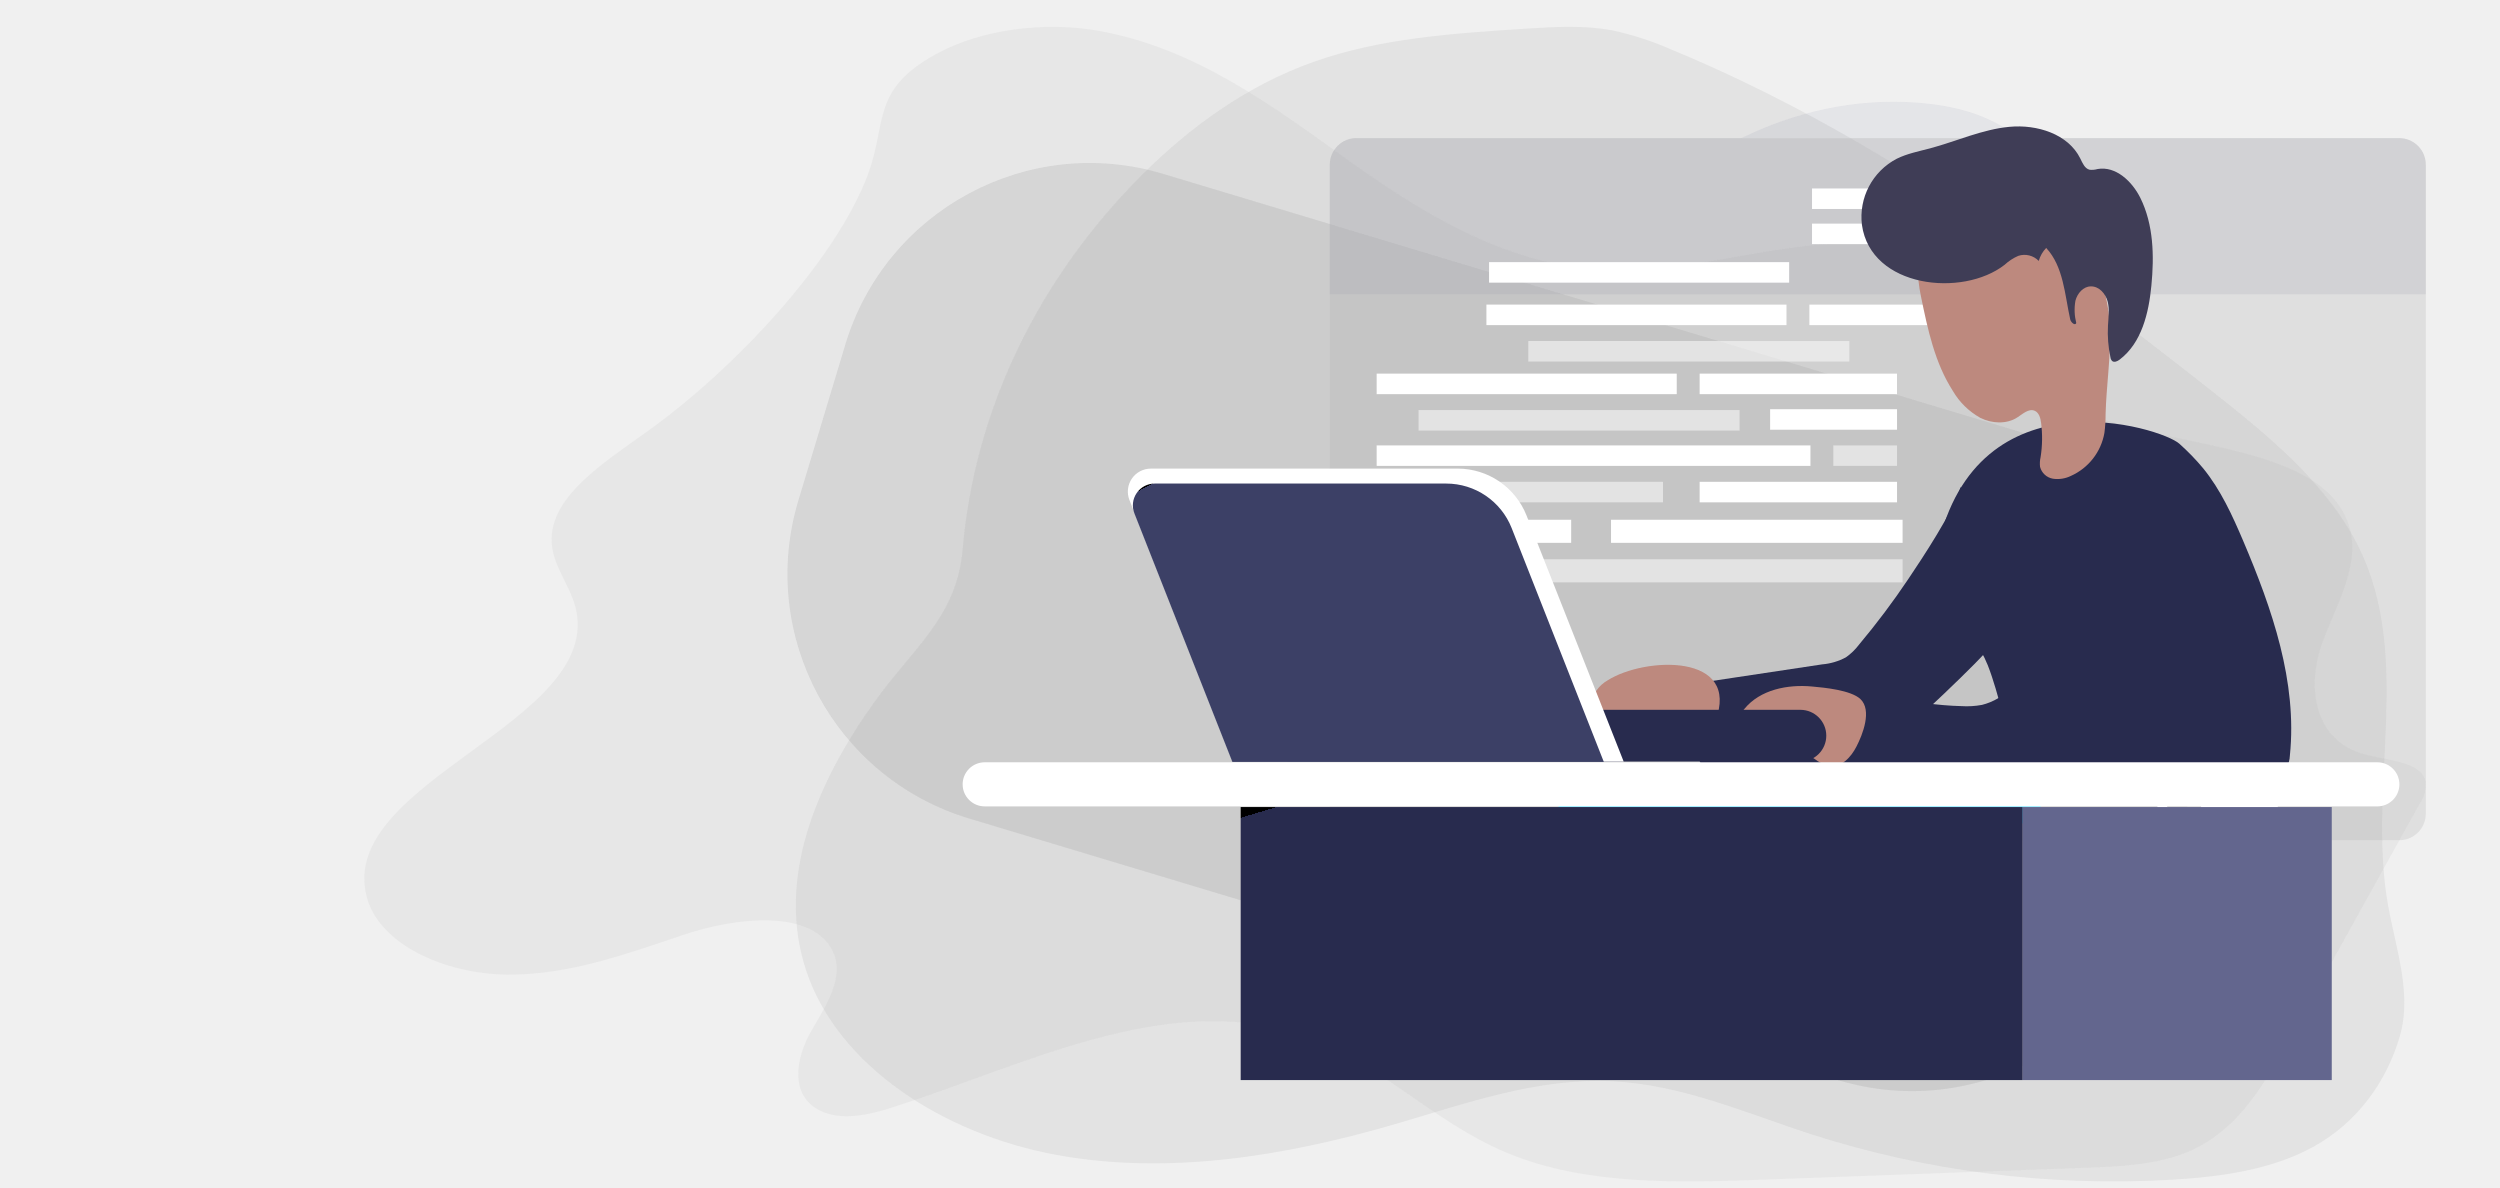
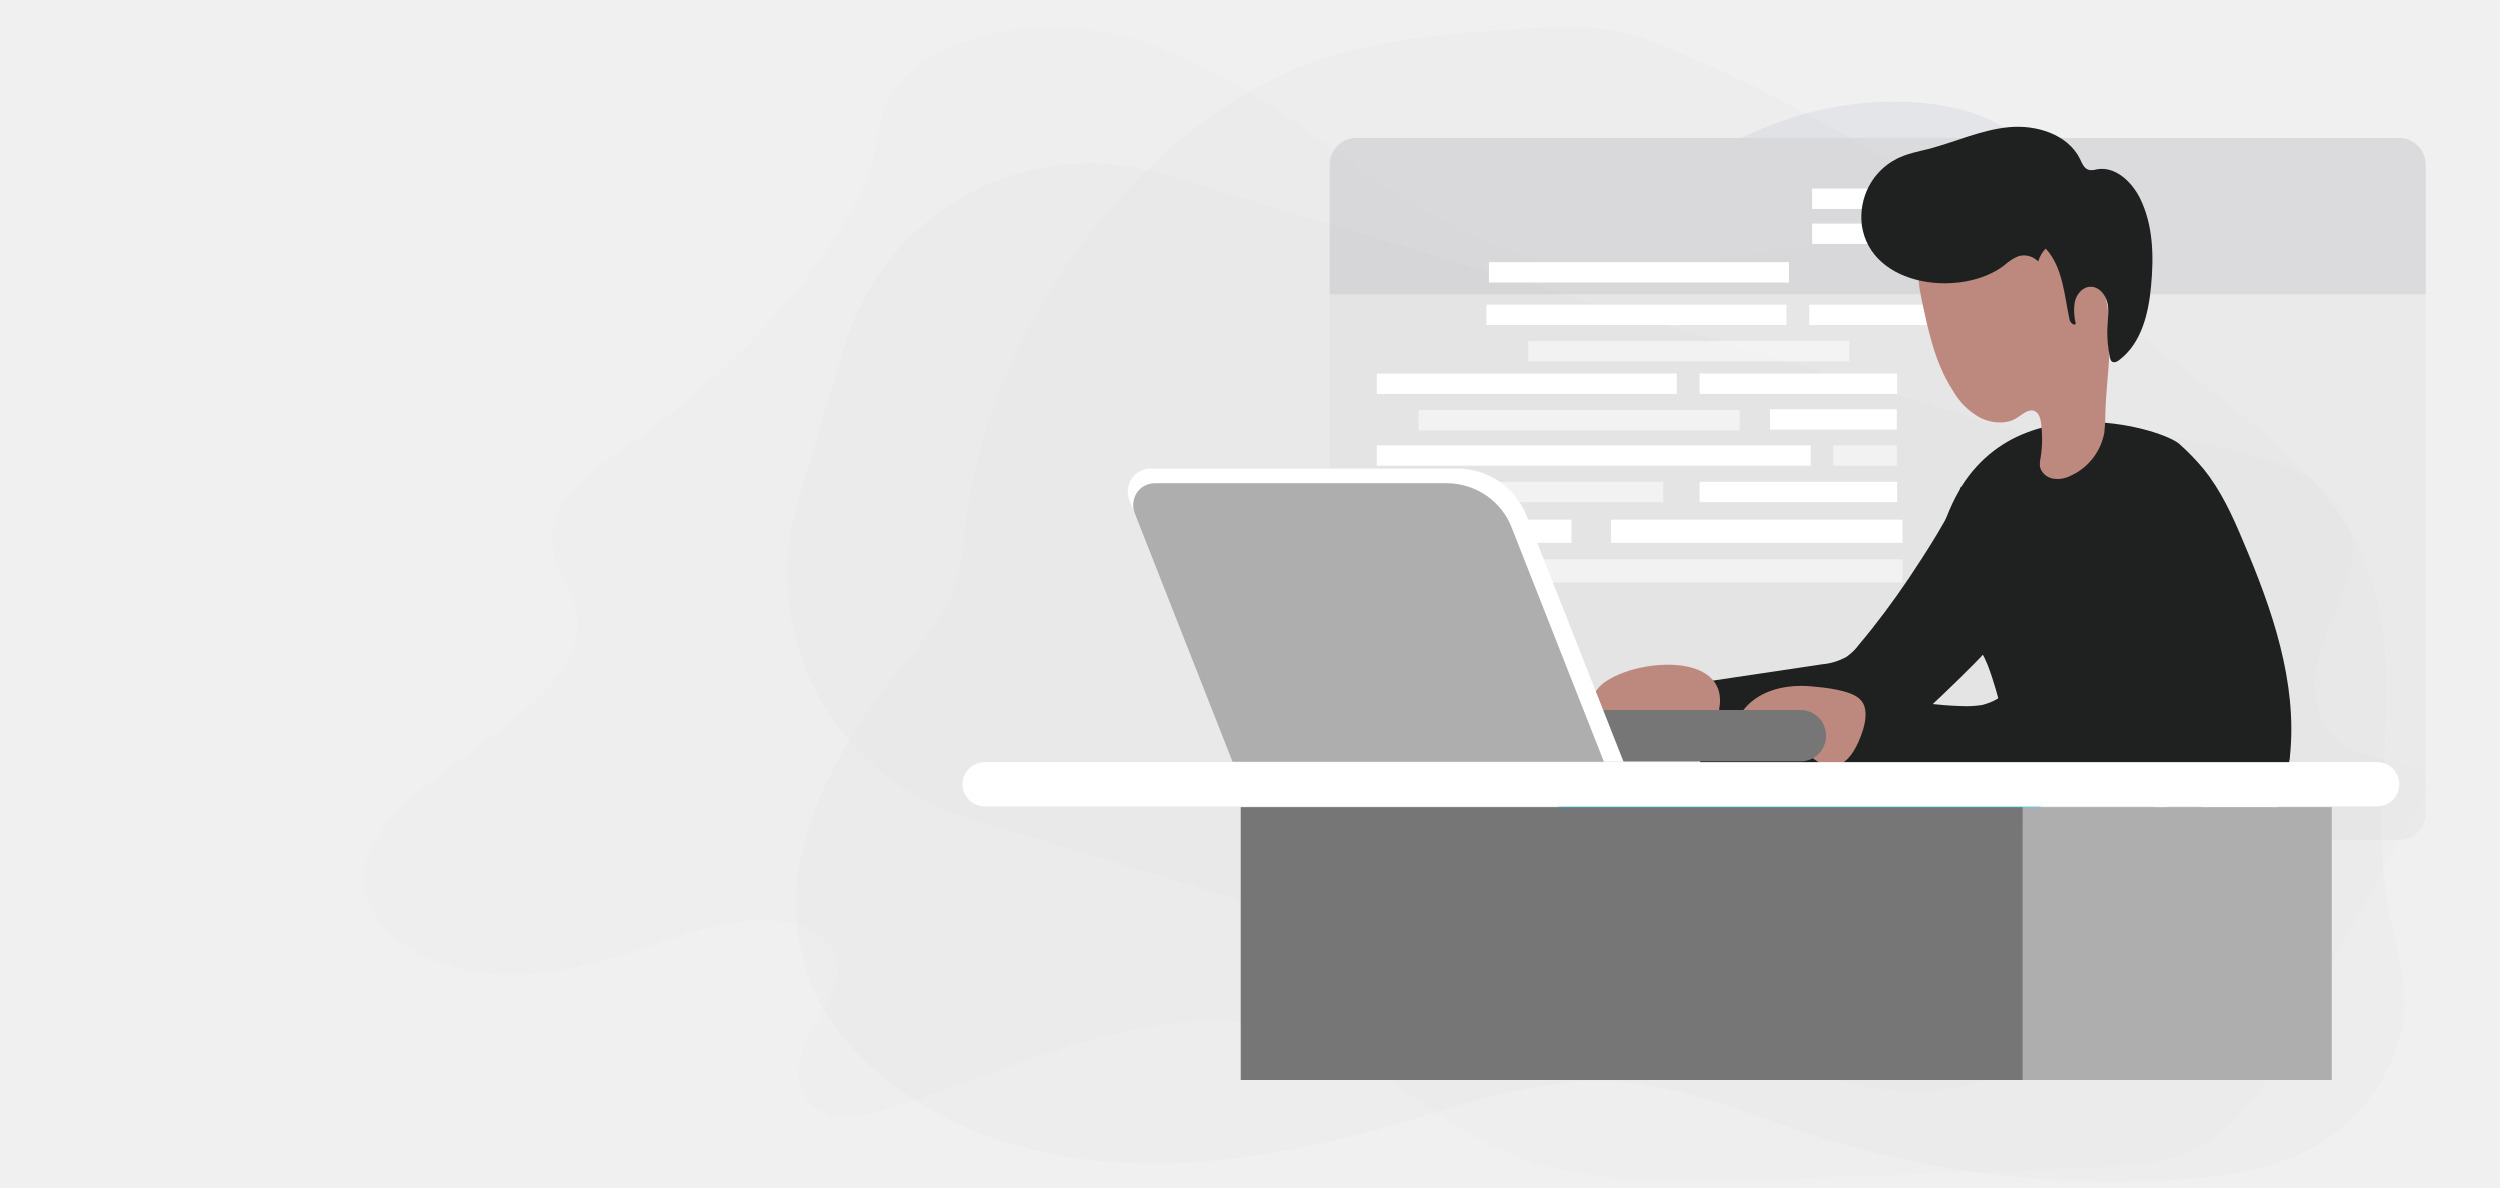
- <svg xmlns="http://www.w3.org/2000/svg" style="isolation:isolate" viewBox="0 0 700 332.41" width="700pt" height="332.41pt">
-   <defs>
-     <clipPath id="_clipPath_SnR8y72xua3K6L4fsuTWDVaxottT3Egl">
-       <rect width="700" height="332.41" />
+ <svg xmlns="http://www.w3.org/2000/svg" xmlns:xlink="http://www.w3.org/1999/xlink" version="1.1" id="Layer_1" x="0px" y="0px" viewBox="0 0 700 332.4" style="enable-background:new 0 0 700 332.4;" xml:space="preserve">
+   <style type="text/css">
+ 	.st0{opacity:3.000000e-02;clip-path:url(#SVGID_2_);}
+ 	.st1{fill:#8A8A8A;}
+ 	.st2{fill:#B5B5B5;}
+ 	.st3{fill:#868686;}
+ 	.st4{opacity:0.1;clip-path:url(#SVGID_2_);}
+ 	.st5{fill:#B3B3B3;}
+ 	.st6{opacity:0.18;clip-path:url(#SVGID_2_);}
+ 	.st7{fill:#777A9D;fill-opacity:0.573;}
+ 	.st8{clip-path:url(#SVGID_2_);fill:#68E1FD;}
+ 	.st9{clip-path:url(#SVGID_2_);fill:#FFFFFF;}
+ 	.st10{clip-path:url(#SVGID_2_);fill:none;}
+ 	.st11{clip-path:url(#SVGID_2_);fill:#FFFFFF;filter:url(#Adobe_OpacityMaskFilter);}
+ 	.st12{clip-path:url(#SVGID_2_);}
+ 	
+ 		.st13{clip-path:url(#SVGID_2_);mask:url(#_mask_9LBNRVdeepIB6rz7DzDkBrmaPYJcJjvO_1_);fill:none;stroke:#FFFFFF;stroke-width:6.6;stroke-miterlimit:10;}
+ 	.st14{fill:#9798A4;}
+ 	.st15{opacity:0.51;clip-path:url(#SVGID_2_);}
+ 	.st16{fill:#FFFFFF;}
+ 	.st17{clip-path:url(#SVGID_2_);fill:#1E2120;}
+ 	.st18{clip-path:url(#SVGID_2_);fill:#BD897E;}
+ 	.st19{clip-path:url(#SVGID_2_);fill:#777677;}
+ 	.st20{clip-path:url(#SVGID_2_);fill:#AEAEAF;}
+ </style>
+   <g>
+     <defs>
+       <rect id="SVGID_1_" width="700" height="332.4" />
+     </defs>
+     <clipPath id="SVGID_2_">
+       <use xlink:href="#SVGID_1_" style="overflow:visible;" />
    </clipPath>
-   </defs>
-   <g clip-path="url(#_clipPath_SnR8y72xua3K6L4fsuTWDVaxottT3Egl)">
-     <g opacity="0.13">
-       <path d=" M 670.037 260.23 C 669.357 257.138 668.705 254.069 668.252 251.059 C 663.402 218.616 675.22 183.952 660.724 153.776 C 652.091 135.805 635.197 121.995 618.61 108.941 C 572.459 72.627 524.269 37.162 468.125 13.937 C 462.842 11.586 457.268 9.769 451.511 8.52 C 443.438 6.997 435.057 7.52 426.824 8.055 C 406.839 9.345 386.335 10.717 367.709 17.355 C 349.084 23.992 333.216 35.57 319.973 48.74 C 290.563 78.046 272.865 114.897 269.545 153.741 C 267.933 172.77 255.689 181.325 244.724 196.692 C 228.296 219.72 217.305 246.304 225.738 271.785 C 234.665 298.671 264.375 317.584 295.751 323.361 C 327.127 329.138 359.942 323.663 390.345 314.84 C 410.25 309.028 430.314 301.775 451.272 302.751 C 470.723 303.646 488.67 311.586 506.922 317.526 C 539.304 327.988 573.859 332.346 608.311 330.312 C 622.047 329.487 636.156 327.499 647.787 321.071 C 660.258 314.178 668.265 302.647 671.889 290.348 C 674.82 280.654 672.262 270.285 670.037 260.23 Z " fill="rgb(138,138,138)" />
+     <g class="st0">
+       <path class="st1" d="M670,260.2c-0.7-3.1-1.3-6.2-1.8-9.2c-4.9-32.4,7-67.1-7.5-97.3c-8.6-18-25.5-31.8-42.1-44.8    c-46.2-36.3-94.3-71.8-150.5-95c-5.3-2.4-10.9-4.2-16.6-5.4c-8.1-1.5-16.5-1-24.7-0.5c-20,1.3-40.5,2.7-59.1,9.3    C349.1,24,333.2,35.6,320,48.7c-29.4,29.3-47.1,66.2-50.4,105c-1.6,19-13.9,27.6-24.8,43c-16.4,23-27.4,49.6-19,75.1    c8.9,26.9,38.6,45.8,70,51.6c31.4,5.8,64.2,0.3,94.6-8.5c19.9-5.8,40-13.1,60.9-12.1c19.5,0.9,37.4,8.8,55.6,14.8    c32.4,10.5,66.9,14.8,101.4,12.8c13.7-0.8,27.8-2.8,39.5-9.2c12.5-6.9,20.5-18.4,24.1-30.7C674.8,280.7,672.3,270.3,670,260.2z" />
    </g>
-     <g opacity="0.15">
-       <path d=" M 181.601 120.538 C 168.951 129.658 152.676 139.647 154.605 153.235 C 155.395 159.036 159.599 164.186 161.103 169.909 C 169.51 202.157 94.365 218.692 102.637 250.97 C 106.108 264.542 124.658 272.685 141.897 272.887 C 159.136 273.089 175.411 267.117 191.319 261.766 C 205.743 256.911 226.877 254.413 232.99 265.985 C 236.846 273.399 231.254 281.496 227.05 288.879 C 222.847 296.262 221.053 306.499 229.364 310.858 C 235.323 313.96 243.21 312.223 249.824 310.098 C 286.77 298.279 325.817 277.789 362.898 289.344 C 385.459 296.371 400.5 313.883 421.981 322.817 C 443.752 331.891 469.571 331.209 494.08 330.293 L 583.938 326.974 C 593.676 326.617 603.761 326.183 612.438 322.584 C 625.936 316.954 633.167 304.902 639.434 293.672 L 677.422 225.175 C 678.814 223.209 679.42 220.945 679.157 218.692 C 677.691 212.968 667.722 213.015 660.973 210.858 C 647.475 206.546 646.106 191.408 650.194 180.193 C 654.282 168.979 661.61 157.392 657.387 146.209 C 646.55 117.389 580.429 129.007 565.87 101.227 C 563.44 96.573 562.958 91.377 560.606 86.693 C 553.028 71.616 529.02 66.73 508.908 68.514 C 488.796 70.298 469.243 76.611 449.131 75.587 C 421.364 74.191 397.781 59.316 376.975 44.456 C 356.169 29.597 334.668 13.434 307.557 8.626 C 292.574 5.942 274.891 8.129 262.087 15.14 C 243.749 25.192 248.435 34.374 242.978 48.97 C 233.799 73.26 205.627 103.274 181.601 120.538 Z " fill="rgb(181,181,181)" />
+     <g class="st0">
+       <path class="st2" d="M181.6,120.5c-12.6,9.1-28.9,19.1-27,32.7c0.8,5.8,5,11,6.5,16.7c8.4,32.2-66.7,48.8-58.5,81.1    c3.5,13.6,22,21.7,39.3,21.9s33.5-5.8,49.4-11.1c14.4-4.9,35.6-7.4,41.7,4.2c3.9,7.4-1.7,15.5-5.9,22.9c-4.2,7.4-6,17.6,2.3,22    c6,3.1,13.8,1.4,20.5-0.8c36.9-11.8,76-32.3,113.1-20.8c22.6,7,37.6,24.5,59.1,33.5c21.8,9.1,47.6,8.4,72.1,7.5l89.9-3.3    c9.7-0.4,19.8-0.8,28.5-4.4c13.5-5.6,20.7-17.7,27-28.9l38-68.5c1.4-2,2-4.2,1.7-6.5c-1.5-5.7-11.4-5.7-18.2-7.8    c-13.5-4.3-14.9-19.4-10.8-30.7c4.1-11.2,11.4-22.8,7.2-34c-10.8-28.8-77-17.2-91.5-45c-2.4-4.7-2.9-9.8-5.3-14.5    c-7.6-15.1-31.6-20-51.7-18.2c-20.1,1.8-39.7,8.1-59.8,7.1c-27.8-1.4-51.4-16.3-72.2-31.1c-20.8-14.9-42.3-31-69.4-35.8    c-15-2.7-32.7-0.5-45.5,6.5C243.7,25.2,248.4,34.4,243,49C233.8,73.3,205.6,103.3,181.6,120.5z" />
    </g>
-     <g style="mix-blend-mode:normal;" opacity="0.18">
-       <path d="M 223.538 140.157 L 236.676 96.521 C 248.048 58.75 287.946 37.317 325.718 48.688 L 569.099 121.962 C 606.87 133.334 628.303 173.232 616.932 211.003 L 603.794 254.639 C 592.422 292.41 552.524 313.843 514.752 302.472 L 271.371 229.198 C 233.6 217.826 212.167 177.928 223.538 140.157 Z" style="stroke:none;fill:#868686;stroke-miterlimit:10;" />
+     <g class="st0">
+       <path class="st3" d="M223.5,140.2l13.1-43.6c11.4-37.8,51.3-59.2,89-47.8L569.1,122c37.8,11.4,59.2,51.3,47.8,89l-13.1,43.6    c-11.4,37.8-51.3,59.2-89,47.8l-243.4-73.3C233.6,217.8,212.2,177.9,223.5,140.2z" />
    </g>
-     <g style="mix-blend-mode:normal;" opacity="0.28">
-       <path d="M 671.805 38.69 L 379.745 38.69 C 375.653 38.69 372.33 42.013 372.33 46.105 L 372.33 227.845 C 372.33 231.937 375.653 235.26 379.745 235.26 L 671.805 235.26 C 675.897 235.26 679.22 231.937 679.22 227.845 L 679.22 46.105 C 679.22 42.013 675.897 38.69 671.805 38.69 Z" style="stroke:none;fill:#B3B3B3;stroke-miterlimit:10;" />
+     <g class="st4">
+       <path class="st5" d="M671.8,38.7H379.7c-4.1,0-7.4,3.3-7.4,7.4v181.7c0,4.1,3.3,7.4,7.4,7.4h292.1c4.1,0,7.4-3.3,7.4-7.4V46.1    C679.2,42,675.9,38.7,671.8,38.7z" />
    </g>
-     <g opacity="0.18">
-       <path d=" M 487.517 38.701 L 565.608 38.701 C 562.668 36.466 559.476 34.586 556.096 33.1 C 549.923 30.407 543.195 29.206 536.484 28.725 C 519.599 27.507 502.663 31.236 487.517 38.701 Z " fill="rgb(119,122,157)" fill-opacity="0.573" />
+     <g class="st6">
+       <path class="st7" d="M487.5,38.7h78.1c-2.9-2.2-6.1-4.1-9.5-5.6c-6.2-2.7-12.9-3.9-19.6-4.4C519.6,27.5,502.7,31.2,487.5,38.7z" />
    </g>
-     <path d=" M 558.971 210.524 C 558.21 211.532 557.296 212.416 556.262 213.142 C 554.724 213.971 553.031 214.473 551.29 214.617 L 524.843 218.602 C 524.58 218.62 524.326 218.706 524.106 218.851 C 523.809 219.173 523.667 219.608 523.716 220.044 C 523.594 224.995 524.262 229.935 525.697 234.676 C 525.772 235.063 525.959 235.421 526.235 235.703 C 526.592 235.945 527.014 236.072 527.445 236.068 C 536.343 236.822 545.283 236.581 554.207 236.341 C 555.707 236.362 557.204 236.198 558.664 235.852 C 561.15 235.156 563.18 233.458 565.052 231.709 C 569.071 227.973 585.335 212.951 586.321 210.913 C 587.629 207.993 588.682 204.966 589.47 201.865 C 590.298 198.883 584.241 198.51 584.366 195.411 C 584.453 193.268 584.196 191.126 583.603 189.064 C 583.163 187.226 582.249 185.535 580.952 184.159 C 580.041 183.331 581.449 177.713 580.19 177.647 C 578.732 182.618 572.136 192.561 569.27 196.82 C 566.083 201.568 562.646 206.142 558.971 210.524 L 558.971 210.524 Z " fill="rgb(104,225,253)" />
-     <path d=" M 637.773 211.601 L 616.306 211.601 L 616.306 229.232 C 616.306 232.664 619.088 235.446 622.52 235.446 L 631.559 235.446 C 634.991 235.446 637.773 232.664 637.773 229.232 L 637.773 211.601 Z " fill="rgb(255,255,255)" />
-     <mask id="_mask_9LBNRVdeepIB6rz7DzDkBrmaPYJcJjvO" x="-200%" y="-200%" width="400%" height="400%">
-       <rect x="-200%" y="-200%" width="400%" height="400%" style="fill:white;" />
-       <path d=" M 617.756 215.876 L 611.252 215.876 C 608.392 215.876 606.073 218.194 606.073 221.054 L 606.073 223.2 C 606.073 226.06 608.392 228.379 611.252 228.379 L 617.756 228.379 L 617.756 215.876 Z " fill="black" stroke="none" />
+     <path class="st8" d="M559,210.5c-0.8,1-1.7,1.9-2.7,2.6c-1.5,0.8-3.2,1.3-5,1.5l-26.4,4c-0.3,0-0.5,0.1-0.7,0.2   c-0.3,0.3-0.4,0.8-0.4,1.2c-0.1,5,0.5,9.9,2,14.6c0.1,0.4,0.3,0.7,0.5,1c0.4,0.2,0.8,0.4,1.2,0.4c8.9,0.8,17.8,0.5,26.8,0.3   c1.5,0,3-0.1,4.5-0.5c2.5-0.7,4.5-2.4,6.4-4.1c4-3.7,20.3-18.8,21.3-20.8c1.3-2.9,2.4-5.9,3.1-9c0.8-3-5.2-3.4-5.1-6.5   c0.1-2.1-0.2-4.3-0.8-6.3c-0.4-1.8-1.4-3.5-2.7-4.9c-0.9-0.8,0.5-6.4-0.8-6.5c-1.5,5-8.1,14.9-10.9,19.2   C566.1,201.6,562.6,206.1,559,210.5L559,210.5z" />
+     <path class="st9" d="M637.8,211.6h-21.5v17.6c0,3.4,2.8,6.2,6.2,6.2h9c3.4,0,6.2-2.8,6.2-6.2V211.6z" />
+     <path class="st10" d="M617.8,215.9h-6.5c-2.9,0-5.2,2.3-5.2,5.2v2.1c0,2.9,2.3,5.2,5.2,5.2h6.5V215.9z" />
+     <defs>
+       <filter id="Adobe_OpacityMaskFilter" filterUnits="userSpaceOnUse" x="602.8" y="212.6" width="18.3" height="19.1">
+         <feColorMatrix type="matrix" values="1 0 0 0 0  0 1 0 0 0  0 0 1 0 0  0 0 0 1 0" />
+       </filter>
+     </defs>
+     <mask maskUnits="userSpaceOnUse" x="602.8" y="212.6" width="18.3" height="19.1" id="_mask_9LBNRVdeepIB6rz7DzDkBrmaPYJcJjvO_1_">
+       <rect x="-1400" y="-664.8" class="st11" width="2800" height="1329.6" />
+       <path class="st12" d="M617.8,215.9h-6.5c-2.9,0-5.2,2.3-5.2,5.2v2.1c0,2.9,2.3,5.2,5.2,5.2h6.5V215.9z" />
    </mask>
-     <path d=" M 617.756 215.876 L 611.252 215.876 C 608.392 215.876 606.073 218.194 606.073 221.054 L 606.073 223.2 C 606.073 226.06 608.392 228.379 611.252 228.379 L 617.756 228.379 L 617.756 215.876 Z " fill="none" />
-     <path d=" M 617.756 215.876 L 611.252 215.876 C 608.392 215.876 606.073 218.194 606.073 221.054 L 606.073 223.2 C 606.073 226.06 608.392 228.379 611.252 228.379 L 617.756 228.379 L 617.756 215.876 Z " fill="none" mask="url(#_mask_9LBNRVdeepIB6rz7DzDkBrmaPYJcJjvO)" vector-effect="non-scaling-stroke" stroke-width="6.6" stroke="rgb(255,255,255)" stroke-linejoin="miter" stroke-linecap="butt" stroke-miterlimit="10" />
-     <g opacity="0.18">
-       <path d=" M 372.334 46.116 L 372.334 82.406 L 679.217 82.406 L 679.217 46.116 C 679.217 42.014 675.904 38.682 671.802 38.659 L 379.749 38.659 C 375.647 38.682 372.334 42.014 372.334 46.116 Z " fill="rgb(151,152,164)" />
+     <path vector-effect="non-scaling-stroke" class="st13" d="M617.8,215.9h-6.5c-2.9,0-5.2,2.3-5.2,5.2v2.1c0,2.9,2.3,5.2,5.2,5.2h6.5   V215.9z" />
+     <g class="st6">
+       <path class="st14" d="M372.3,46.1v36.3h306.9V46.1c0-4.1-3.3-7.4-7.4-7.5H379.7C375.6,38.7,372.3,42,372.3,46.1z" />
    </g>
-     <path d="M 440.342 234.91 L 546.758 234.91 C 549.739 234.91 552.16 232.488 552.16 229.505 L 552.16 229.505 C 552.16 226.522 549.739 224.1 546.758 224.1 L 440.342 224.1 C 437.361 224.1 434.94 226.522 434.94 229.505 L 434.94 229.505 C 434.94 232.488 437.361 234.91 440.342 234.91 Z" style="stroke:none;fill:#68E1FD;stroke-miterlimit:10;" />
-     <g opacity="0.51">
-       <rect x="417.887" y="156.594" width="114.836" height="6.463" transform="matrix(1,0,0,1,0,0)" fill="rgb(255,255,255)" />
+     <path class="st8" d="M440.3,234.9h106.4c3,0,5.4-2.4,5.4-5.4l0,0c0-3-2.4-5.4-5.4-5.4H440.3c-3,0-5.4,2.4-5.4,5.4l0,0   C434.9,232.5,437.4,234.9,440.3,234.9z" />
+     <g class="st15">
+       <rect x="417.9" y="156.6" class="st16" width="114.8" height="6.5" />
    </g>
-     <rect x="451.087" y="145.533" width="81.636" height="6.463" transform="matrix(1,0,0,1,0,0)" fill="rgb(255,255,255)" />
-     <rect x="385.275" y="145.533" width="54.651" height="6.463" transform="matrix(1,0,0,1,0,0)" fill="rgb(255,255,255)" />
-     <rect x="385.466" y="104.619" width="84.022" height="5.742" transform="matrix(1,0,0,1,0,0)" fill="rgb(255,255,255)" />
-     <g opacity="0.51">
-       <rect x="397.198" y="114.819" width="89.888" height="5.742" transform="matrix(1,0,0,1,0,0)" fill="rgb(255,255,255)" />
+     <rect x="451.1" y="145.5" class="st9" width="81.6" height="6.5" />
+     <rect x="385.3" y="145.5" class="st9" width="54.7" height="6.5" />
+     <rect x="385.5" y="104.6" class="st9" width="84" height="5.7" />
+     <g class="st15">
+       <rect x="397.2" y="114.8" class="st16" width="89.9" height="5.7" />
    </g>
-     <rect x="475.901" y="104.619" width="55.264" height="5.742" transform="matrix(1,0,0,1,0,0)" fill="rgb(255,255,255)" />
-     <rect x="385.466" y="124.712" width="121.456" height="5.742" transform="matrix(1,0,0,1,0,0)" fill="rgb(255,255,255)" />
-     <g opacity="0.51">
-       <rect x="513.335" y="124.712" width="17.83" height="5.742" transform="matrix(1,0,0,1,0,0)" fill="rgb(255,255,255)" />
+     <rect x="475.9" y="104.6" class="st9" width="55.3" height="5.7" />
+     <rect x="385.5" y="124.7" class="st9" width="121.5" height="5.7" />
+     <g class="st15">
+       <rect x="513.3" y="124.7" class="st16" width="17.8" height="5.7" />
    </g>
-     <g opacity="0.51">
-       <rect x="385.466" y="134.911" width="80.17" height="5.742" transform="matrix(1,0,0,1,0,0)" fill="rgb(255,255,255)" />
+     <g class="st15">
+       <rect x="385.5" y="134.9" class="st16" width="80.2" height="5.7" />
    </g>
-     <rect x="475.901" y="134.911" width="55.264" height="5.742" transform="matrix(1,0,0,1,0,0)" fill="rgb(255,255,255)" />
-     <rect x="495.629" y="114.579" width="35.536" height="5.742" transform="matrix(1,0,0,1,0,0)" fill="rgb(255,255,255)" />
-     <rect x="416.197" y="85.29" width="84.022" height="5.742" transform="matrix(1,0,0,1,0,0)" fill="rgb(255,255,255)" />
-     <g opacity="0.51">
-       <rect x="427.929" y="95.489" width="89.888" height="5.742" transform="matrix(1,0,0,1,0,0)" fill="rgb(255,255,255)" />
+     <rect x="475.9" y="134.9" class="st9" width="55.3" height="5.7" />
+     <rect x="495.6" y="114.6" class="st9" width="35.5" height="5.7" />
+     <rect x="416.2" y="85.3" class="st9" width="84" height="5.7" />
+     <g class="st15">
+       <rect x="427.9" y="95.5" class="st16" width="89.9" height="5.7" />
    </g>
-     <rect x="506.624" y="85.29" width="55.264" height="5.742" transform="matrix(1,0,0,1,0,0)" fill="rgb(255,255,255)" />
-     <rect x="416.942" y="73.4" width="84.022" height="5.742" transform="matrix(1,0,0,1,0,0)" fill="rgb(255,255,255)" />
-     <rect x="507.369" y="62.612" width="55.264" height="5.742" transform="matrix(1,0,0,1,0,0)" fill="rgb(255,255,255)" />
-     <rect x="507.369" y="52.769" width="55.264" height="5.742" transform="matrix(1,0,0,1,0,0)" fill="rgb(255,255,255)" />
-     <linearGradient id="_lgradient_41" x1="0" y1="0.5" x2="0.161" y2="1.487" gradientTransform="matrix(-88.292,0,0,79.019,561.496,136.452)" gradientUnits="userSpaceOnUse">
-       <stop offset="100%" stop-opacity="1" style="stop-color:rgb(40,43,78)" />
-       <stop offset="100%" stop-opacity="1" style="stop-color:rgb(0,0,0)" />
-       <stop offset="100%" stop-opacity="1" style="stop-color:rgb(0,0,0)" />
-     </linearGradient>
-     <path d=" M 520.496 180.536 C 519.475 181.889 518.249 183.073 516.863 184.047 C 514.801 185.159 512.531 185.832 510.197 186.024 L 474.734 191.368 C 474.381 191.392 474.04 191.507 473.745 191.702 C 473.347 192.134 473.156 192.718 473.223 193.301 C 473.058 199.941 473.955 206.564 475.878 212.921 C 475.979 213.441 476.23 213.92 476.6 214.299 C 477.079 214.623 477.645 214.794 478.222 214.788 C 490.154 215.799 502.142 215.477 514.107 215.155 C 516.119 215.183 518.127 214.963 520.084 214.499 C 523.417 213.566 526.139 211.288 528.65 208.944 C 534.039 203.934 555.847 183.791 557.169 181.058 C 558.923 177.143 560.335 173.084 561.391 168.926 C 562.502 164.927 554.381 164.427 554.547 160.272 C 554.665 157.398 554.319 154.525 553.525 151.761 C 552.934 149.296 551.709 147.029 549.97 145.184 C 548.748 144.073 550.637 136.541 548.948 136.452 C 546.993 143.118 538.149 156.45 534.305 162.16 C 530.033 168.527 525.423 174.661 520.496 180.536 L 520.496 180.536 Z " fill="url(#_lgradient_41)" />
-     <linearGradient id="_lgradient_42" x1="0" y1="0.5" x2="0.161" y2="1.487" gradientTransform="matrix(-99.395,0,0,100.799,641.546,118.136)" gradientUnits="userSpaceOnUse">
-       <stop offset="100%" stop-opacity="1" style="stop-color:rgb(40,43,78)" />
-       <stop offset="100%" stop-opacity="1" style="stop-color:rgb(0,0,0)" />
-       <stop offset="100%" stop-opacity="1" style="stop-color:rgb(0,0,0)" />
-     </linearGradient>
-     <path d=" M 610.23 124.253 C 612.619 126.382 614.847 128.684 616.896 131.141 C 621.807 137.174 625.073 144.351 628.117 151.506 C 636.216 170.548 643.271 190.913 641.171 211.499 C 641.132 212.738 640.797 213.949 640.194 215.032 C 639.238 216.258 637.894 217.123 636.383 217.488 C 632.484 218.732 628.317 218.788 624.162 218.821 C 608.153 218.965 592.121 219.11 576.123 218.332 C 573.645 218.21 571.023 218.021 568.968 216.621 C 567.467 215.472 566.269 213.973 565.48 212.255 C 561.18 204.167 559.925 194.812 556.592 186.302 C 552.148 175.192 539.927 165.093 542.504 153.383 C 553.525 103.667 605.186 119.665 610.23 124.253 Z " fill="url(#_lgradient_42)" />
-     <path d=" M 537.883 83.069 C 539.76 92.19 541.727 101.556 546.77 109.41 C 548.609 112.582 551.269 115.199 554.47 116.987 C 557.725 118.62 561.858 118.843 564.902 116.843 C 566.424 115.854 568.09 114.299 569.746 115.032 C 570.946 115.576 571.335 117.065 571.501 118.365 C 571.918 121.558 571.873 124.795 571.368 127.975 C 571.162 128.871 571.109 129.795 571.212 130.708 C 571.652 132.435 573.067 133.741 574.823 134.041 C 576.542 134.292 578.296 134.017 579.856 133.252 C 584.782 131.049 588.295 126.546 589.233 121.231 C 589.466 119.463 589.577 117.682 589.566 115.899 C 589.777 107.988 591.032 100.111 590.777 92.212 C 590.521 84.313 588.555 76.092 583.189 70.259 C 580.09 67.083 576.408 64.533 572.346 62.749 C 566.291 59.86 559.536 57.827 552.914 58.882 C 547.582 59.725 542.885 62.859 540.06 67.459 C 536.594 72.781 536.583 76.747 537.883 83.069 Z " fill="rgb(189,137,126)" />
-     <path d=" M 521.34 62.971 C 520.416 55.38 524.287 48.01 531.061 44.462 C 534.005 42.995 537.283 42.373 540.46 41.529 C 547.904 39.529 555.047 36.218 562.68 35.507 C 570.312 34.796 579.089 37.474 582.489 44.395 C 583.111 45.662 583.722 47.195 585.089 47.528 C 585.835 47.608 586.59 47.541 587.311 47.328 C 592.41 46.428 596.998 50.783 599.298 55.416 C 603.009 62.915 603.198 71.659 602.387 79.98 C 601.642 87.679 599.676 96.001 593.499 100.689 C 592.888 101.156 591.988 101.578 591.399 101.078 C 591.129 100.796 590.961 100.433 590.921 100.045 C 590.3 97.126 590.068 94.137 590.232 91.157 C 590.355 88.935 590.71 86.579 590.132 84.391 C 589.555 82.202 587.699 80.125 585.433 80.191 C 583.333 80.191 581.645 82.147 581.122 84.191 C 580.75 86.272 580.83 88.409 581.356 90.457 C 581.022 91.29 579.856 90.29 579.656 89.424 C 578.123 82.447 577.778 74.636 572.934 69.426 C 571.949 70.446 571.231 71.694 570.846 73.059 C 569.368 71.528 567.146 70.976 565.124 71.637 C 563.718 72.248 562.426 73.094 561.302 74.136 C 549.504 83.346 523.817 80.613 521.34 62.971 Z " fill="rgb(63,61,86)" />
-     <linearGradient id="_lgradient_43" x1="0" y1="0.5" x2="0.161" y2="1.487" gradientTransform="matrix(-107.035,0,0,84.679,612.499,133.739)" gradientUnits="userSpaceOnUse">
-       <stop offset="100%" stop-opacity="1" style="stop-color:rgb(40,43,78)" />
-       <stop offset="100%" stop-opacity="1" style="stop-color:rgb(0,0,0)" />
-       <stop offset="100%" stop-opacity="1" style="stop-color:rgb(0,0,0)" />
-     </linearGradient>
-     <path d=" M 606.831 135.63 C 610.564 138.341 612.386 143.107 612.497 147.706 C 612.608 152.306 607.742 181.492 603.153 189.78 C 599.598 196.223 592.188 213.044 580.933 217.688 C 577.601 219.065 528.328 218.488 505.464 216.01 C 505.608 210.599 505.875 205.189 506.23 199.778 C 506.197 199.065 506.413 198.362 506.841 197.79 C 507.419 197.19 508.241 193.268 509.063 193.268 C 522.395 193.324 535.838 197.401 549.17 197.712 C 551.106 197.837 553.051 197.721 554.958 197.368 C 556.52 196.978 558.017 196.364 559.402 195.546 C 569.69 189.724 575.379 178.292 579.4 167.171 C 582.478 158.594 584.955 149.717 589.399 141.707 C 590.977 138.852 592.388 136.074 595.499 134.819 C 599.154 133.341 603.442 133.174 606.831 135.63 Z " fill="url(#_lgradient_43)" />
-     <path d=" M 507.419 192.224 C 500.498 191.568 492.81 193.112 488.421 198.501 C 487.959 198.992 487.657 199.612 487.555 200.278 C 487.559 200.879 487.745 201.463 488.088 201.956 C 490.677 206.256 496.298 207.278 501.02 208.977 C 503.476 209.857 505.821 211.021 508.008 212.444 C 509.239 213.42 510.662 214.124 512.185 214.51 C 515.518 215.01 518.285 212.033 519.796 209.055 C 521.529 205.722 524.24 198.879 520.907 195.723 C 518.185 193.224 510.841 192.535 507.419 192.224 Z " fill="rgb(189,137,126)" />
-     <path d=" M 450.103 190.513 C 448.871 191.213 447.812 192.182 447.003 193.346 C 446.2 194.544 446.091 196.078 446.715 197.379 C 447.239 198.166 447.953 198.808 448.792 199.245 C 454.936 202.9 462.468 203.556 468.69 207.022 C 469.966 207.95 471.43 208.587 472.978 208.889 C 474.823 208.929 476.581 208.108 477.733 206.667 C 478.867 205.252 479.736 203.645 480.3 201.923 C 487.577 182.814 460.569 183.847 450.103 190.513 Z " fill="rgb(189,137,126)" />
-     <path d="M 665.653 213.44 L 275.717 213.44 C 272.308 213.44 269.54 216.207 269.54 219.615 L 269.54 219.615 C 269.54 223.023 272.308 225.79 275.717 225.79 L 665.653 225.79 C 669.062 225.79 671.83 223.023 671.83 219.615 L 671.83 219.615 C 671.83 216.207 669.062 213.44 665.653 213.44 Z" style="stroke:none;fill:#FFFFFF;stroke-miterlimit:10;" />
-     <linearGradient id="_lgradient_44" x1="0" y1="0.5" x2="0.649" y2="-0.261" gradientTransform="matrix(-218.965,0,0,76.447,566.357,225.976)" gradientUnits="userSpaceOnUse">
-       <stop offset="100%" stop-opacity="1" style="stop-color:rgb(40,43,78)" />
-       <stop offset="100%" stop-opacity="1" style="stop-color:rgb(0,0,0)" />
-       <stop offset="100%" stop-opacity="1" style="stop-color:rgb(0,0,0)" />
-     </linearGradient>
-     <rect x="347.392" y="225.976" width="218.965" height="76.447" transform="matrix(1,0,0,1,0,0)" fill="url(#_lgradient_44)" />
-     <defs>
-       <linearGradient id="_lgradient_45" x1="0" y1="0.5" x2="0.161" y2="1.487">
-         <stop offset="100%" style="stop-color:#282B4E" />
-         <stop offset="100%" style="stop-color:#000000" />
-         <stop offset="100%" style="stop-color:#000000" />
-       </linearGradient>
-     </defs>
-     <path d="M 361.424 213.23 L 504.116 213.23 C 508.114 213.23 511.36 209.986 511.36 205.99 L 511.36 205.99 C 511.36 201.994 508.114 198.75 504.116 198.75 L 361.424 198.75 C 357.426 198.75 354.18 201.994 354.18 205.99 L 354.18 205.99 C 354.18 209.986 357.426 213.23 361.424 213.23 Z" style="stroke:none;fill:url(#_lgradient_45);stroke-miterlimit:10;" />
-     <path d=" M 454.636 213.255 L 345.125 213.255 L 316.24 140.007 C 315.461 138.025 315.712 135.787 316.91 134.026 C 318.108 132.266 320.099 131.211 322.228 131.208 L 408.163 131.208 C 416.669 131.224 424.304 136.428 427.428 144.34 L 454.636 213.255 Z " fill="rgb(255,255,255)" />
-     <linearGradient id="_lgradient_46" x1="0" y1="0.5" x2="0.649" y2="-0.261" gradientTransform="matrix(-131.869,0,0,77.936,449.07,135.396)" gradientUnits="userSpaceOnUse">
-       <stop offset="100%" stop-opacity="1" style="stop-color:rgb(60,64,102)" />
-       <stop offset="100%" stop-opacity="1" style="stop-color:rgb(0,0,0)" />
-       <stop offset="100%" stop-opacity="1" style="stop-color:rgb(0,0,0)" />
-     </linearGradient>
-     <path d=" M 449.07 213.333 L 345.059 213.333 L 317.628 143.751 C 316.885 141.869 317.122 139.741 318.261 138.068 C 319.4 136.395 321.293 135.395 323.317 135.396 L 404.93 135.396 C 413.021 135.393 420.291 140.336 423.262 147.862 L 449.07 213.333 Z " fill="url(#_lgradient_46)" />
-     <rect x="566.357" y="225.976" width="86.535" height="76.447" transform="matrix(1,0,0,1,0,0)" fill="rgb(99,102,142)" />
+     <rect x="506.6" y="85.3" class="st9" width="55.3" height="5.7" />
+     <rect x="416.9" y="73.4" class="st9" width="84" height="5.7" />
+     <rect x="507.4" y="62.6" class="st9" width="55.3" height="5.7" />
+     <rect x="507.4" y="52.8" class="st9" width="55.3" height="5.7" />
+     <path class="st17" d="M520.5,180.5c-1,1.4-2.2,2.5-3.6,3.5c-2.1,1.1-4.3,1.8-6.7,2l-35.5,5.3c-0.4,0-0.7,0.1-1,0.3   c-0.4,0.4-0.6,1-0.5,1.6c-0.2,6.6,0.7,13.3,2.7,19.6c0.1,0.5,0.4,1,0.7,1.4c0.5,0.3,1,0.5,1.6,0.5c11.9,1,23.9,0.7,35.9,0.4   c2,0,4-0.2,6-0.7c3.3-0.9,6.1-3.2,8.6-5.6c5.4-5,27.2-25.2,28.5-27.9c1.8-3.9,3.2-8,4.2-12.1c1.1-4-7-4.5-6.8-8.7   c0.1-2.9-0.2-5.7-1-8.5c-0.6-2.5-1.8-4.7-3.6-6.6c-1.2-1.1,0.7-8.6-1-8.7c-2,6.7-10.8,20-14.6,25.7   C530,168.5,525.4,174.7,520.5,180.5L520.5,180.5z" />
+     <path class="st17" d="M610.2,124.3c2.4,2.1,4.6,4.4,6.7,6.9c4.9,6,8.2,13.2,11.2,20.4c8.1,19,15.2,39.4,13.1,60   c0,1.2-0.4,2.5-1,3.5c-1,1.2-2.3,2.1-3.8,2.5c-3.9,1.2-8.1,1.3-12.2,1.3c-16,0.1-32,0.3-48-0.5c-2.5-0.1-5.1-0.3-7.2-1.7   c-1.5-1.1-2.7-2.6-3.5-4.4c-4.3-8.1-5.6-17.4-8.9-26c-4.4-11.1-16.7-21.2-14.1-32.9C553.5,103.7,605.2,119.7,610.2,124.3z" />
+     <path class="st18" d="M537.9,83.1c1.9,9.1,3.8,18.5,8.9,26.3c1.8,3.2,4.5,5.8,7.7,7.6c3.3,1.6,7.4,1.9,10.4-0.1   c1.5-1,3.2-2.5,4.8-1.8c1.2,0.5,1.6,2,1.8,3.3c0.4,3.2,0.4,6.4-0.1,9.6c-0.2,0.9-0.3,1.8-0.2,2.7c0.4,1.7,1.9,3,3.6,3.3   c1.7,0.3,3.5,0,5-0.8c4.9-2.2,8.4-6.7,9.4-12c0.2-1.8,0.3-3.5,0.3-5.3c0.2-7.9,1.5-15.8,1.2-23.7c-0.3-7.9-2.2-16.1-7.6-22   c-3.1-3.2-6.8-5.7-10.8-7.5c-6.1-2.9-12.8-4.9-19.4-3.9c-5.3,0.8-10,4-12.9,8.6C536.6,72.8,536.6,76.7,537.9,83.1z" />
+     <path class="st17" d="M521.3,63c-0.9-7.6,2.9-15,9.7-18.5c2.9-1.5,6.2-2.1,9.4-2.9c7.4-2,14.6-5.3,22.2-6c7.6-0.7,16.4,2,19.8,8.9   c0.6,1.3,1.2,2.8,2.6,3.1c0.7,0.1,1.5,0,2.2-0.2c5.1-0.9,9.7,3.5,12,8.1c3.7,7.5,3.9,16.2,3.1,24.6c-0.7,7.7-2.7,16-8.9,20.7   c-0.6,0.5-1.5,0.9-2.1,0.4c-0.3-0.3-0.4-0.6-0.5-1c-0.6-2.9-0.9-5.9-0.7-8.9c0.1-2.2,0.5-4.6-0.1-6.8c-0.6-2.2-2.4-4.3-4.7-4.2   c-2.1,0-3.8,2-4.3,4c-0.4,2.1-0.3,4.2,0.2,6.3c-0.3,0.8-1.5-0.2-1.7-1c-1.5-7-1.9-14.8-6.7-20c-1,1-1.7,2.3-2.1,3.6   c-1.5-1.5-3.7-2.1-5.7-1.4c-1.4,0.6-2.7,1.5-3.8,2.5C549.5,83.3,523.8,80.6,521.3,63z" />
+     <path class="st17" d="M606.8,135.6c3.7,2.7,5.6,7.5,5.7,12.1c0.1,4.6-4.8,33.8-9.3,42.1c-3.6,6.4-11,23.3-22.2,27.9   c-3.3,1.4-52.6,0.8-75.5-1.7c0.1-5.4,0.4-10.8,0.8-16.2c0-0.7,0.2-1.4,0.6-2c0.6-0.6,1.4-4.5,2.2-4.5c13.3,0.1,26.8,4.1,40.1,4.4   c1.9,0.1,3.9,0,5.8-0.3c1.6-0.4,3.1-1,4.4-1.8c10.3-5.8,16-17.3,20-28.4c3.1-8.6,5.6-17.5,10-25.5c1.6-2.9,3-5.6,6.1-6.9   C599.2,133.3,603.4,133.2,606.8,135.6z" />
+     <path class="st18" d="M507.4,192.2c-6.9-0.7-14.6,0.9-19,6.3c-0.5,0.5-0.8,1.1-0.9,1.8c0,0.6,0.2,1.2,0.5,1.7   c2.6,4.3,8.2,5.3,12.9,7c2.5,0.9,4.8,2,7,3.5c1.2,1,2.7,1.7,4.2,2.1c3.3,0.5,6.1-2.5,7.6-5.5c1.7-3.3,4.4-10.2,1.1-13.3   C518.2,193.2,510.8,192.5,507.4,192.2z" />
+     <path class="st18" d="M450.1,190.5c-1.2,0.7-2.3,1.7-3.1,2.8c-0.8,1.2-0.9,2.7-0.3,4c0.5,0.8,1.2,1.4,2.1,1.9   c6.1,3.7,13.7,4.3,19.9,7.8c1.3,0.9,2.7,1.6,4.3,1.9c1.8,0,3.6-0.8,4.8-2.2c1.1-1.4,2-3,2.6-4.7   C487.6,182.8,460.6,183.8,450.1,190.5z" />
+     <path class="st9" d="M665.7,213.4H275.7c-3.4,0-6.2,2.8-6.2,6.2l0,0c0,3.4,2.8,6.2,6.2,6.2h389.9c3.4,0,6.2-2.8,6.2-6.2l0,0   C671.8,216.2,669.1,213.4,665.7,213.4z" />
+     <rect x="347.4" y="226" class="st19" width="219" height="76.4" />
+     <path class="st19" d="M361.4,213.2h142.7c4,0,7.2-3.2,7.2-7.2l0,0c0-4-3.2-7.2-7.2-7.2H361.4c-4,0-7.2,3.2-7.2,7.2l0,0   C354.2,210,357.4,213.2,361.4,213.2z" />
+     <path class="st9" d="M454.6,213.3H345.1L316.2,140c-0.8-2-0.5-4.2,0.7-6c1.2-1.8,3.2-2.8,5.3-2.8h85.9c8.5,0,16.1,5.2,19.3,13.1   L454.6,213.3z" />
+     <path class="st20" d="M449.1,213.3h-104l-27.4-69.6c-0.7-1.9-0.5-4,0.6-5.7c1.1-1.7,3-2.7,5.1-2.7h81.6c8.1,0,15.4,4.9,18.3,12.5   L449.1,213.3z" />
+     <rect x="566.4" y="226" class="st20" width="86.5" height="76.4" />
  </g>
</svg>
